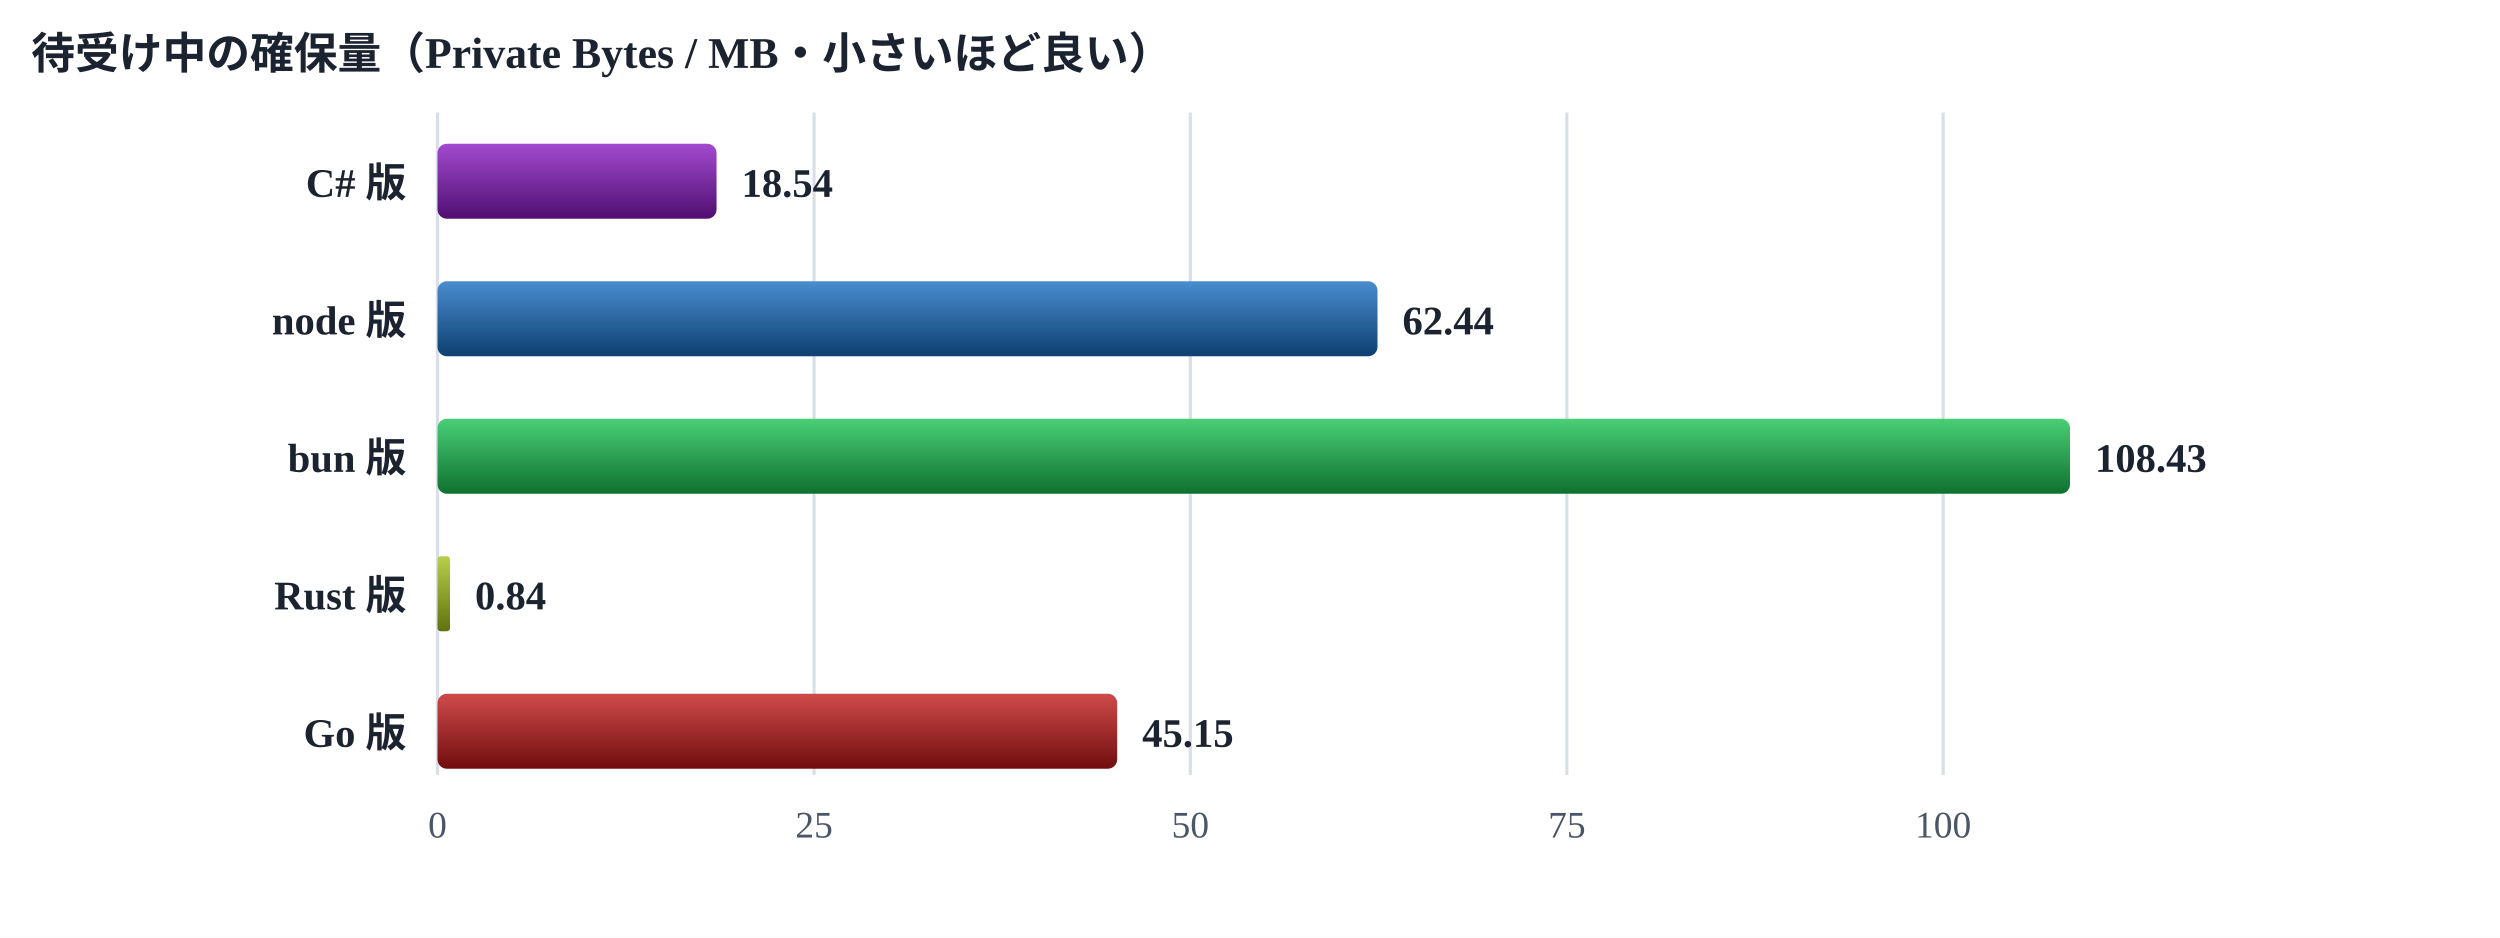
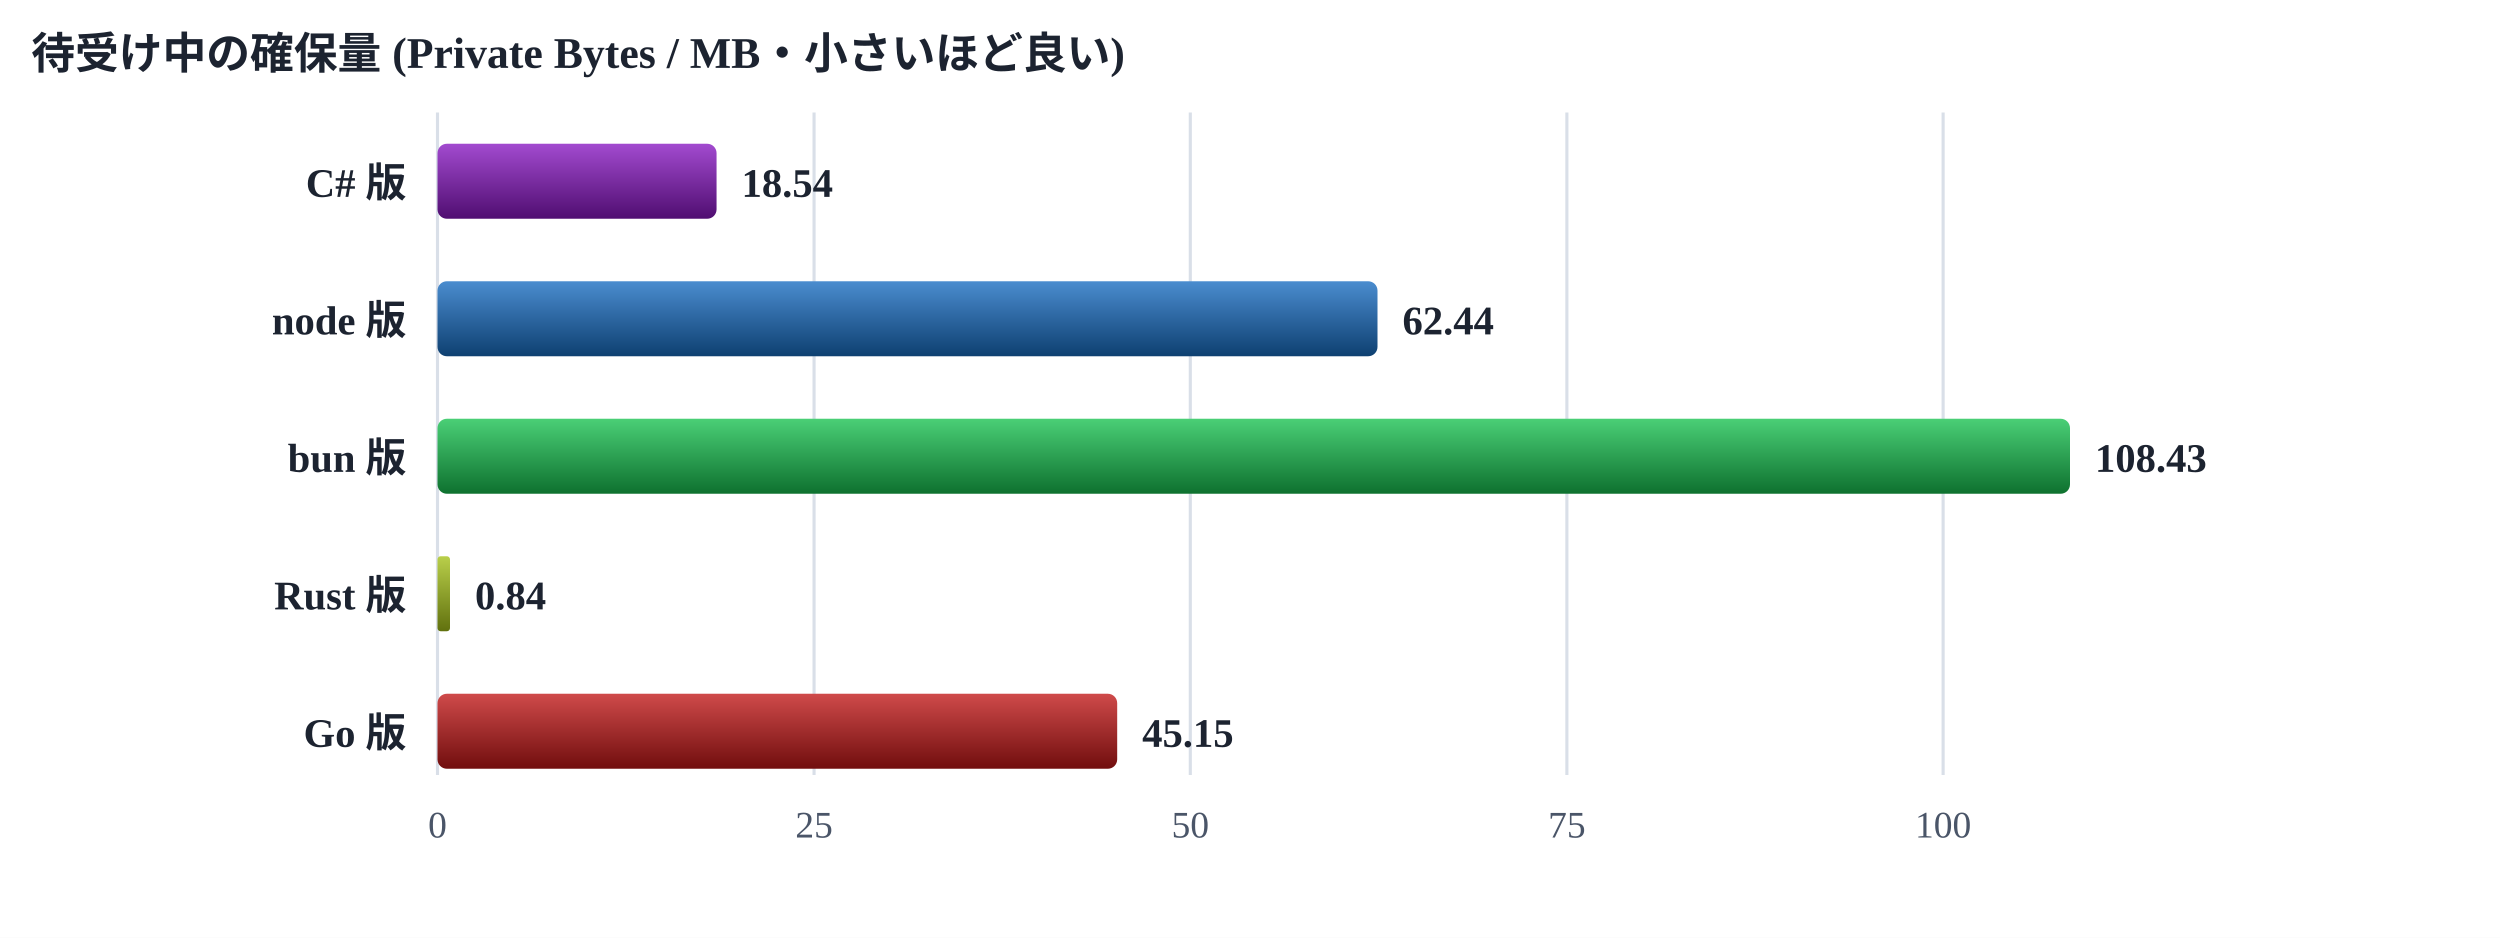
<svg xmlns="http://www.w3.org/2000/svg" viewBox="0 0 800 300" width="800" height="300" role="img" aria-label="待受け中の確保量の比較">
  <defs>
    <linearGradient id="i1" x1="0" y1="1" x2="0" y2="0">
      <stop offset="0" stop-color="hsl(280,78%,25%)" />
      <stop offset="1" stop-color="hsl(280,58%,55%)" />
    </linearGradient>
    <linearGradient id="i2" x1="0" y1="1" x2="0" y2="0">
      <stop offset="0" stop-color="hsl(210,78%,25%)" />
      <stop offset="1" stop-color="hsl(210,58%,55%)" />
    </linearGradient>
    <linearGradient id="i3" x1="0" y1="1" x2="0" y2="0">
      <stop offset="0" stop-color="hsl(140,78%,25%)" />
      <stop offset="1" stop-color="hsl(140,58%,55%)" />
    </linearGradient>
    <linearGradient id="i4" x1="0" y1="1" x2="0" y2="0">
      <stop offset="0" stop-color="hsl(70,78%,25%)" />
      <stop offset="1" stop-color="hsl(70,58%,55%)" />
    </linearGradient>
    <linearGradient id="i5" x1="0" y1="1" x2="0" y2="0">
      <stop offset="0" stop-color="hsl(0,78%,25%)" />
      <stop offset="1" stop-color="hsl(0,58%,55%)" />
    </linearGradient>
  </defs>
  <rect width="100%" height="100%" fill="#ffffff" />
  <rect width="100%" height="100%" fill="#ffffff" />
-   <text x="10" y="22" font-size="14" font-weight="700" fill="#1c2330">待受け中の確保量（Private Bytes / MB・小さいほど良い）</text>
+   <text x="10" y="22" font-size="14" font-weight="700" fill="#1c2330">待受け中の確保量 (Private Bytes / MB・小さいほど良い)</text>
  <g stroke="#d9dfe8" stroke-width="1">
    <line x1="140" y1="36" x2="140" y2="248" />
    <line x1="260.5" y1="36" x2="260.5" y2="248" />
    <line x1="380.9" y1="36" x2="380.9" y2="248" />
    <line x1="501.4" y1="36" x2="501.4" y2="248" />
    <line x1="621.8" y1="36" x2="621.8" y2="248" />
  </g>
  <g font-size="12" fill="#4a5568" text-anchor="middle">
    <text x="140" y="268">0</text>
    <text x="260.5" y="268">25</text>
    <text x="380.9" y="268">50</text>
    <text x="501.4" y="268">75</text>
    <text x="621.8" y="268">100</text>
  </g>
  <g font-size="13" fill="#1c2330" text-anchor="end" font-weight="700">
    <text x="130" y="63">C# 版</text>
    <text x="130" y="107">node 版</text>
    <text x="130" y="151">bun 版</text>
    <text x="130" y="195">Rust 版</text>
    <text x="130" y="239">Go 版</text>
  </g>
  <rect x="140" y="46" width="89.3" height="24" rx="3" fill="url(#i1)" />
  <rect x="140" y="90" width="300.8" height="24" rx="3" fill="url(#i2)" />
  <rect x="140" y="134" width="522.4" height="24" rx="3" fill="url(#i3)" />
  <rect x="140" y="178" width="4" height="24" rx="1" fill="url(#i4)" />
  <rect x="140" y="222" width="217.5" height="24" rx="3" fill="url(#i5)" />
  <g font-size="13" fill="#1c2330" font-weight="700">
    <text x="237.3" y="63">18.54</text>
    <text x="448.8" y="107">62.44</text>
    <text x="670.4" y="151">108.43</text>
    <text x="152" y="195">0.84</text>
    <text x="365.5" y="239">45.15</text>
  </g>
</svg>
